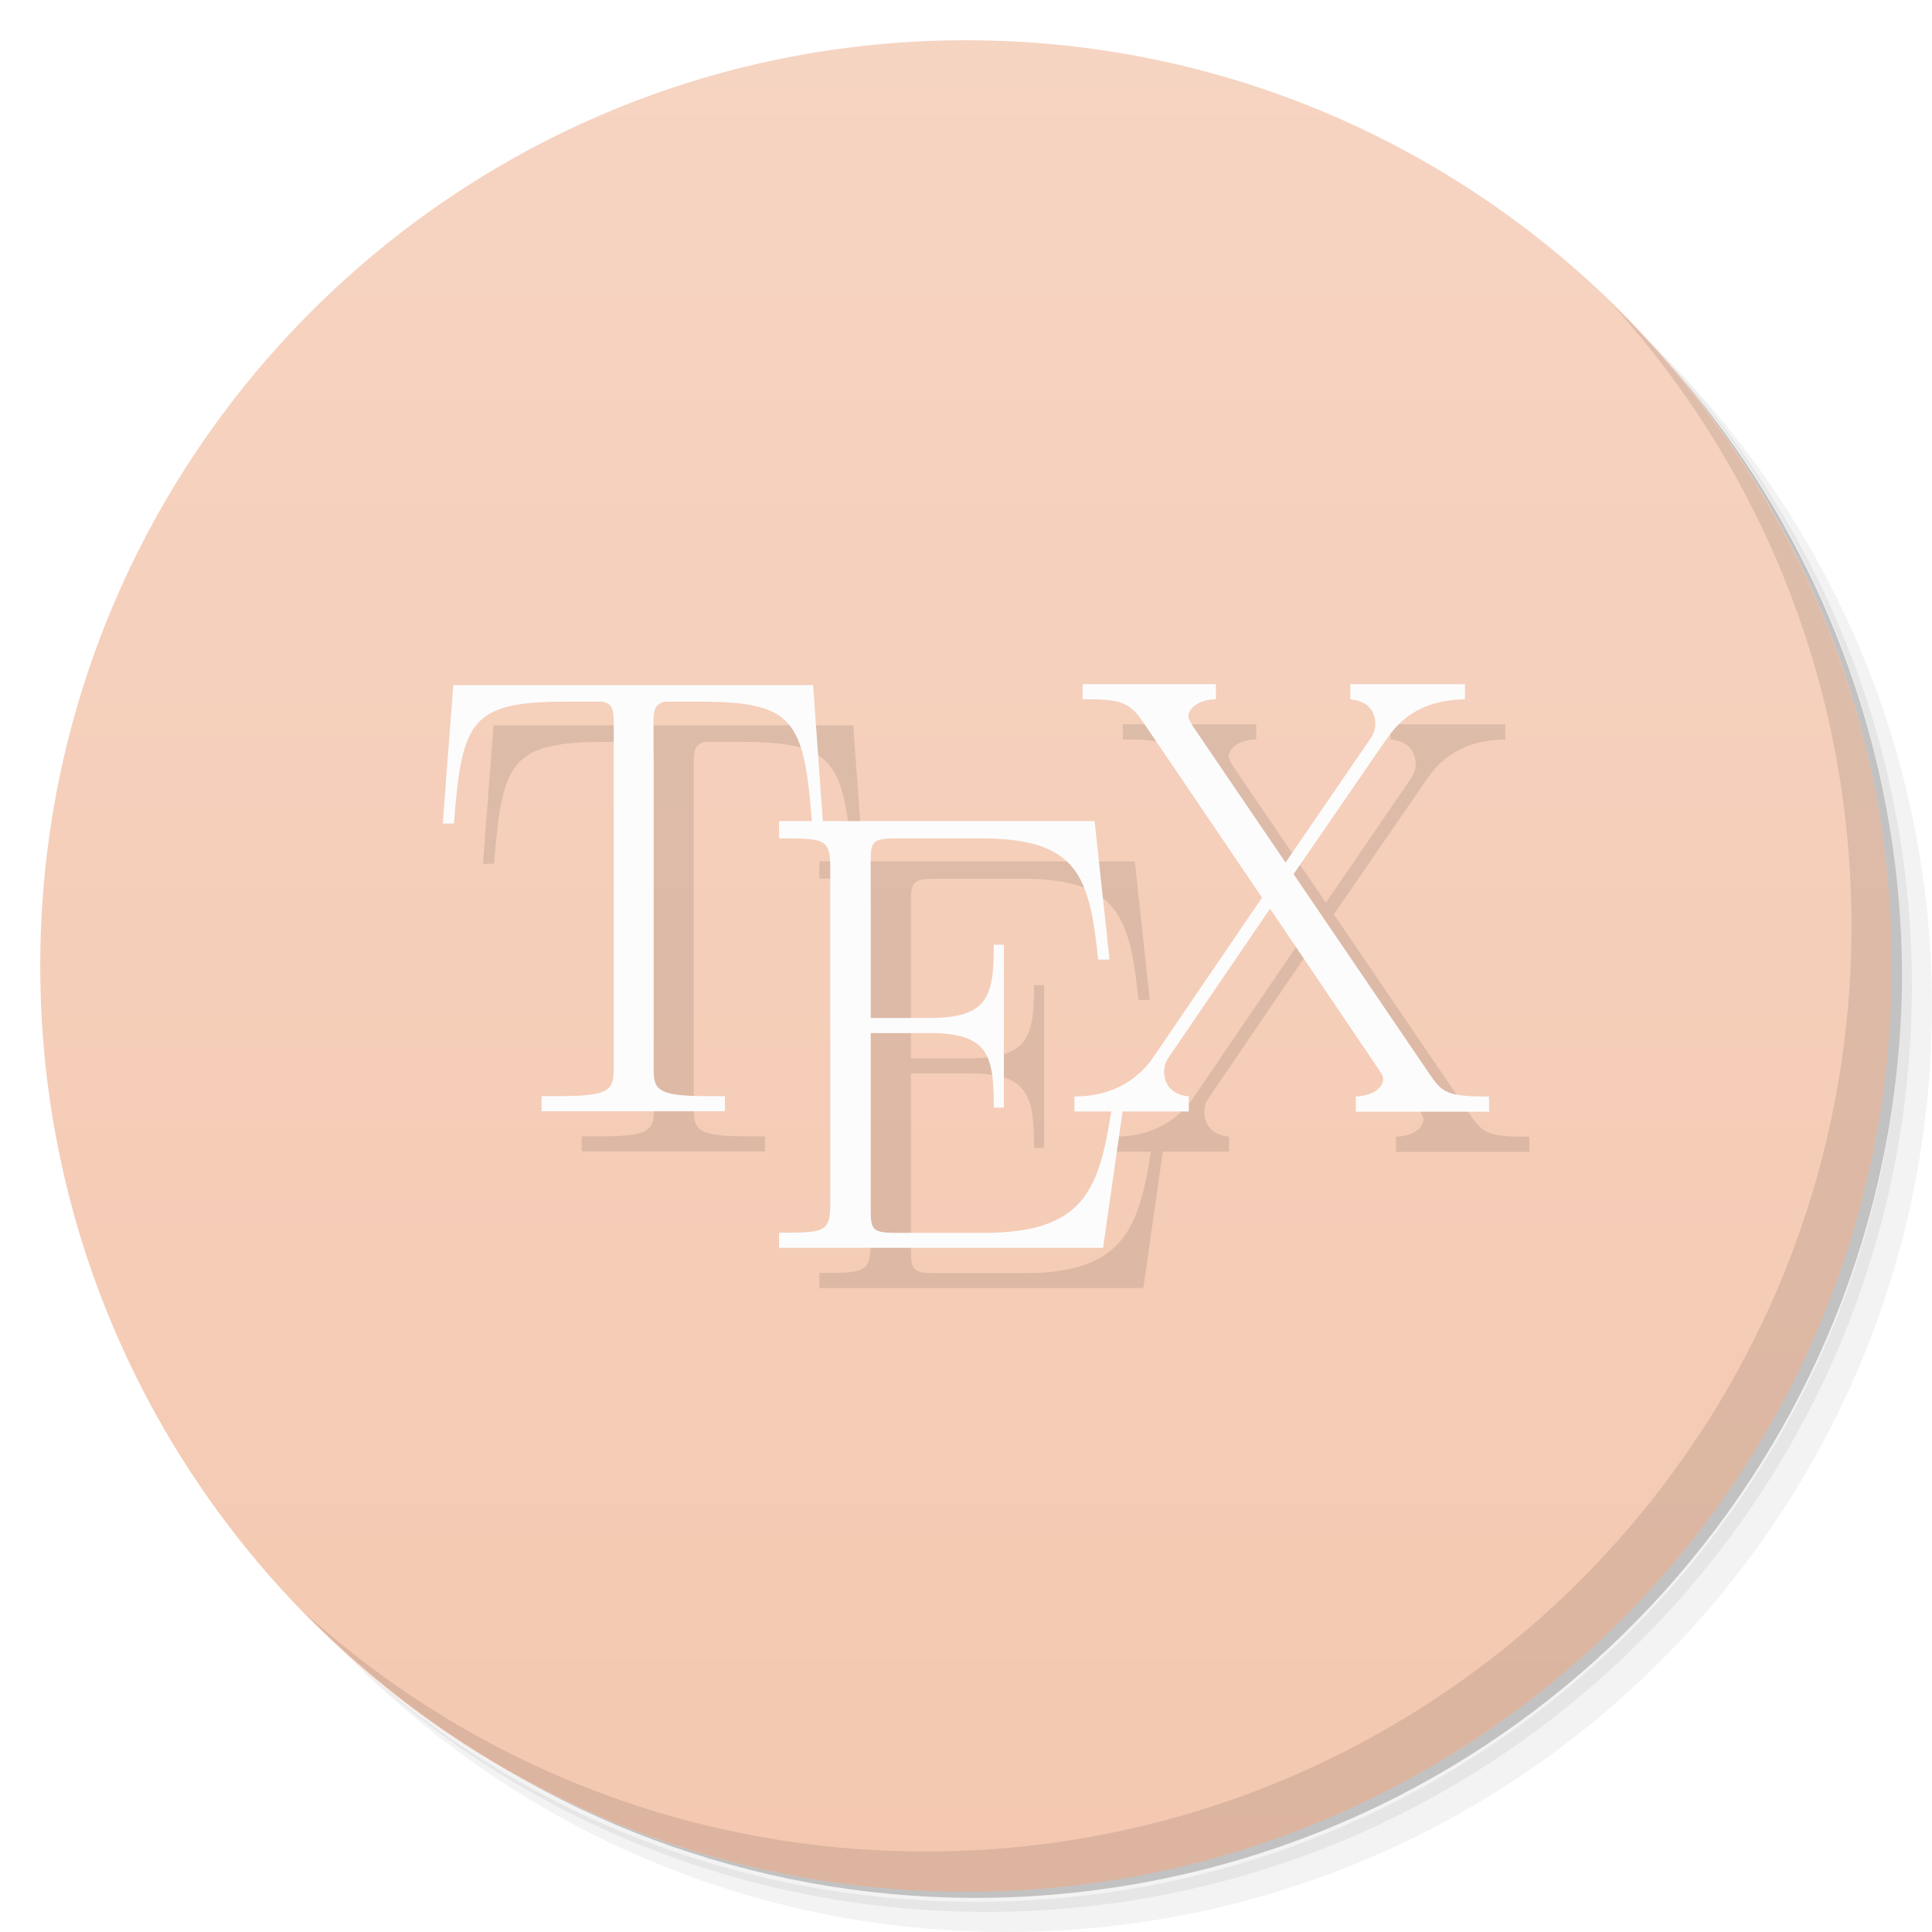
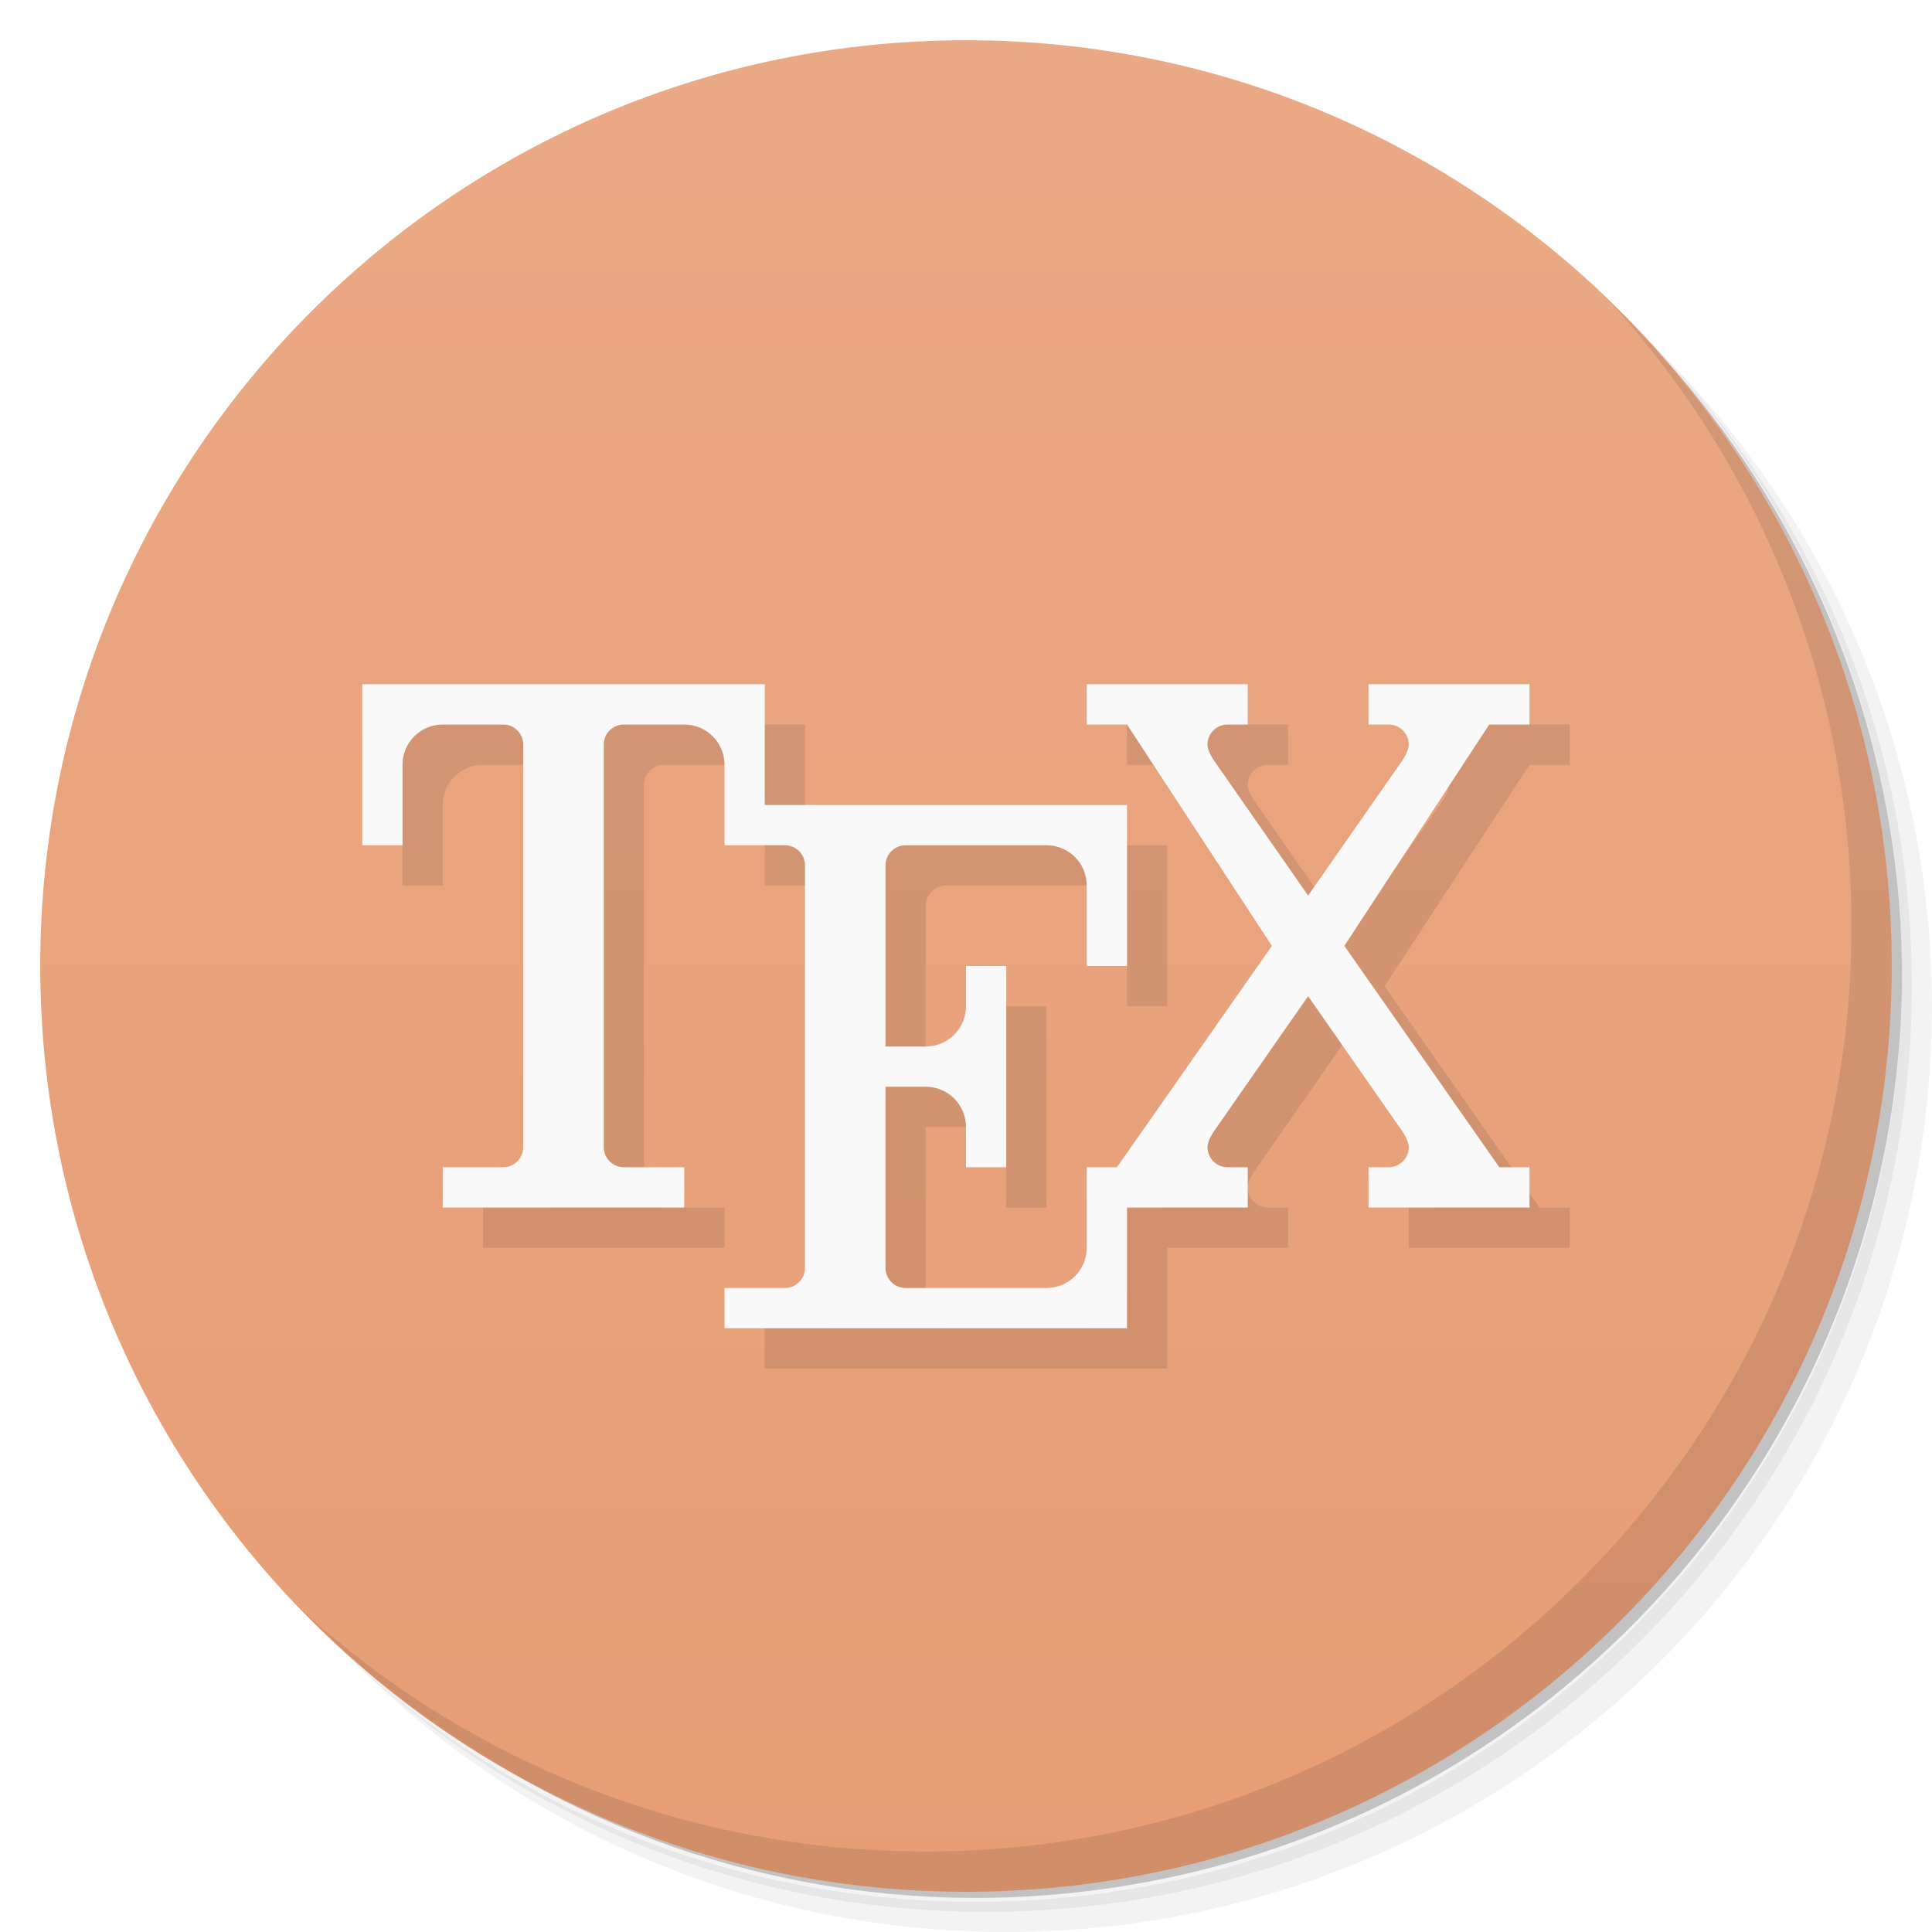
<svg xmlns="http://www.w3.org/2000/svg" version="1.1" viewBox="0 0 48 48">
  <defs>
    <linearGradient id="bg" x1="1" x2="47" gradientTransform="matrix(0 -1 1 0 -1.5e-6 48)" gradientUnits="userSpaceOnUse">
-       <stop style="stop-color:#f4c8b0" offset="0" />
-       <stop style="stop-color:#f6d4c2" offset="1" />
+       <stop style="stop-color:#e79d74" offset="0" />
+       <stop style="stop-color:#eaa985" offset="1" />
    </linearGradient>
  </defs>
  <path d="m36.31 5c5.859 4.062 9.688 10.831 9.688 18.5 0 12.426-10.07 22.5-22.5 22.5-7.669 0-14.438-3.828-18.5-9.688 1.037 1.822 2.306 3.499 3.781 4.969 4.085 3.712 9.514 5.969 15.469 5.969 12.703 0 23-10.298 23-23 0-5.954-2.256-11.384-5.969-15.469-1.469-1.475-3.147-2.744-4.969-3.781zm4.969 3.781c3.854 4.113 6.219 9.637 6.219 15.719 0 12.703-10.297 23-23 23-6.081 0-11.606-2.364-15.719-6.219 4.16 4.144 9.883 6.719 16.219 6.719 12.703 0 23-10.298 23-23 0-6.335-2.575-12.06-6.719-16.219z" style="opacity:.05" />
  <path d="m41.28 8.781c3.712 4.085 5.969 9.514 5.969 15.469 0 12.703-10.297 23-23 23-5.954 0-11.384-2.256-15.469-5.969 4.113 3.854 9.637 6.219 15.719 6.219 12.703 0 23-10.298 23-23 0-6.081-2.364-11.606-6.219-15.719z" style="opacity:.1" />
  <path d="m31.25 2.375c8.615 3.154 14.75 11.417 14.75 21.13 0 12.426-10.07 22.5-22.5 22.5-9.708 0-17.971-6.135-21.12-14.75a23 23 0 0 0 44.875-7 23 23 0 0 0-16-21.875z" style="opacity:.2" />
  <path d="m24 1c12.703 0 23 10.297 23 23s-10.297 23-23 23-23-10.297-23-23 10.297-23 23-23z" style="fill:url(#bg)" />
  <path d="m40.03 7.531c3.712 4.084 5.969 9.514 5.969 15.469 0 12.703-10.297 23-23 23-5.954 0-11.384-2.256-15.469-5.969 4.178 4.291 10.01 6.969 16.469 6.969 12.703 0 23-10.298 23-23 0-6.462-2.677-12.291-6.969-16.469z" style="opacity:.1" />
-   <path d="m27.898 17.996v0.375c0.852 0 1.129 0.033 1.469 0.518l2.988 4.41-2.695 3.957c-0.664 0.965-1.668 0.982-1.965 0.982v0.375h0.9c-0.307 1.931-0.689 3.02-3.17 3.02h-2.148c-0.617 0-0.645-0.078-0.645-0.613v-4.352h1.457c1.461 0 1.602 0.539 1.602 1.852h0.25v-4.047h-0.25c0 1.289-0.141 1.82-1.602 1.82h-1.457v-3.859c0-0.523 0.027-0.602 0.645-0.602h2.117c2.395 0 2.676 0.957 2.891 3.01h0.281l-0.371-3.441h-6.754l-0.242-3.381h-8.938l-0.262 3.441h0.277c0.199-2.578 0.422-3.03 2.82-3.03h0.854c0.297 0.047 0.297 0.238 0.297 0.594v8.473c0 0.566-0.047 0.734-1.352 0.734h-0.441v0.375h4.555v-0.375h-0.441c-1.285 0-1.332-0.172-1.332-0.734v-8.473c0-0.344 0-0.527 0.281-0.594h0.848c2.346 0 2.602 0.447 2.805 2.969h-0.814v0.43c1.098 0 1.273 0 1.273 0.699v8.398c0 0.699-0.176 0.699-1.273 0.699v0.375h8.05l0.484-3.387h1.646v-0.375c-0.477-0.047-0.615-0.357-0.615-0.607 0-0.203 0.076-0.313 0.154-0.422l2.479-3.635 2.689 3.979c0.121 0.172 0.121 0.219 0.121 0.266 0 0.125-0.137 0.391-0.68 0.422v0.379h3.313v-0.379c-0.992 0-1.146-0.074-1.451-0.516l-3.406-5.01 2.289-3.328c0.23-0.324 0.699-0.996 1.969-1.016v-0.375h-2.848v0.375c0.496 0.047 0.621 0.359 0.621 0.609 0 0.188-0.078 0.313-0.188 0.465l-2.043 2.98-2.289-3.367c-0.109-0.172-0.125-0.219-0.125-0.266 0-0.141 0.168-0.408 0.684-0.424v-0.375h-3.313z" style="opacity:.1" />
-   <path d="m11.262 17.02-0.262 3.441h0.277c0.199-2.578 0.422-3.029 2.82-3.029h0.854c0.297 0.047 0.297 0.238 0.297 0.594v8.473c0 0.566-0.047 0.734-1.352 0.734h-0.441v0.375h4.555v-0.375h-0.441c-1.285 0-1.332-0.172-1.332-0.734v-8.473c0-0.344 2.5e-4 -0.527 0.281-0.594h0.848c2.367 0 2.607 0.448 2.811 3.029h0.27l-0.246-3.441h-8.938z" style="fill:#fcfcfc" />
-   <path d="m19.355 20.4v0.43c1.098 0 1.273 2.19e-4 1.273 0.699v8.398c0 0.699-0.176 0.699-1.273 0.699v0.375h8.051l0.562-3.932h-0.277c-0.34 2.309-0.543 3.562-3.266 3.562h-2.148c-0.617 0-0.645-0.078-0.645-0.613v-4.352h1.457c1.461 0 1.602 0.539 1.602 1.852h0.25v-4.047h-0.25c0 1.289-0.141 1.82-1.602 1.82h-1.457v-3.859c0-0.523 0.027-0.602 0.645-0.602h2.117c2.395 0 2.676 0.957 2.891 3.01h0.281l-0.371-3.441h-7.84z" style="fill:#fcfcfc" />
-   <path d="m26.898 16.998v0.375c0.852 0 1.129 0.033 1.469 0.518l2.988 4.41-2.695 3.957c-0.664 0.965-1.668 0.982-1.965 0.982v0.375h2.842v-0.375c-0.477-0.047-0.615-0.357-0.615-0.607 0-0.203 0.076-0.313 0.154-0.422l2.478-3.635 2.689 3.978c0.121 0.172 0.121 0.219 0.121 0.266 0 0.125-0.137 0.391-0.68 0.422v0.379h3.312v-0.379c-0.992 0-1.146-0.074-1.451-0.516l-3.406-5.008 2.289-3.328c0.23-0.324 0.699-0.996 1.969-1.016v-0.375h-2.848v0.375c0.496 0.047 0.621 0.359 0.621 0.609 0 0.188-0.077 0.313-0.188 0.465l-2.043 2.981-2.289-3.367c-0.109-0.172-0.125-0.219-0.125-0.266 0-0.141 0.168-0.408 0.684-0.424v-0.375h-3.312z" style="fill:#fcfcfc" />
+   <path d="m10 18v4h1v-2c0-0.552 0.448-1 1-1h1.5c0.276 0 0.5 0.224 0.5 0.5v10c0 0.276-0.224 0.5-0.5 0.5h-1.5v1h6v-1h-1.5c-0.276 0-0.5-0.224-0.5-0.5v-10c0-0.276 0.224-0.5 0.5-0.5h1.5c0.552 0 1 0.448 1 1v2h1.5c0.276 0 0.5 0.224 0.5 0.5v10c0 0.276-0.224 0.5-0.5 0.5h-1.5v1h10v-3h3v-1h-0.5c-0.276 0-0.5-0.224-0.5-0.5 2.15e-4 -0.19 0.199-0.45 0.199-0.45l2.301-3.3 2.301 3.3s0.199 0.26 0.199 0.45c3.13e-4 0.276-0.224 0.5-0.5 0.5h-0.5v1h4v-1h-0.75l-3.85-5.5 3.6-5.5h1v-1h-4v1h0.5c0.276 0 0.5 0.224 0.5 0.5-2.15e-4 0.19-0.199 0.45-0.199 0.45l-2.301 3.3-2.301-3.3s-0.199-0.26-0.199-0.45c-3.13e-4 -0.276 0.224-0.5 0.5-0.5h0.5v-1h-4v1h1l3.6 5.5-3.85 5.5h-0.75v2c0 0.552-0.448 1-1 1h-3.5c-0.276 0-0.5-0.224-0.5-0.5v-4.5h1c0.552 0 1 0.448 1 1v1h1v-5h-1v1c0 0.552-0.448 1-1 1h-1v-4.5c0-0.276 0.224-0.5 0.5-0.5h3.5c0.552 0 1 0.448 1 1v2h1v-4h-9v-3z" style="opacity:.1" />
+   <path d="m9 17v4h1v-2c0-0.552 0.448-1 1-1h1.5c0.276 0 0.5 0.224 0.5 0.5v10c0 0.276-0.224 0.5-0.5 0.5h-1.5v1h6v-1h-1.5c-0.276 0-0.5-0.224-0.5-0.5v-10c0-0.276 0.224-0.5 0.5-0.5h1.5c0.552 0 1 0.448 1 1v2h1.5c0.276 0 0.5 0.224 0.5 0.5v10c0 0.276-0.224 0.5-0.5 0.5h-1.5v1h10v-3h3v-1h-0.5c-0.276 0-0.5-0.224-0.5-0.5 2.15e-4 -0.19 0.199-0.45 0.199-0.45l2.301-3.3 2.301 3.3s0.199 0.26 0.199 0.45c3.13e-4 0.276-0.224 0.5-0.5 0.5h-0.5v1h4v-1h-0.75l-3.85-5.5 3.6-5.5h1v-1h-4v1h0.5c0.276 0 0.5 0.224 0.5 0.5-2.15e-4 0.19-0.199 0.45-0.199 0.45l-2.301 3.3-2.301-3.3s-0.199-0.26-0.199-0.45c-3.13e-4 -0.276 0.224-0.5 0.5-0.5h0.5v-1h-4v1h1l3.6 5.5-3.85 5.5h-0.75v2c0 0.552-0.448 1-1 1h-3.5c-0.276 0-0.5-0.224-0.5-0.5v-4.5h1c0.552 0 1 0.448 1 1v1h1v-5h-1v1c0 0.552-0.448 1-1 1h-1v-4.5c0-0.276 0.224-0.5 0.5-0.5h3.5c0.552 0 1 0.448 1 1v2h1v-4h-9v-3z" style="fill:#f9f9f9" />
</svg>
